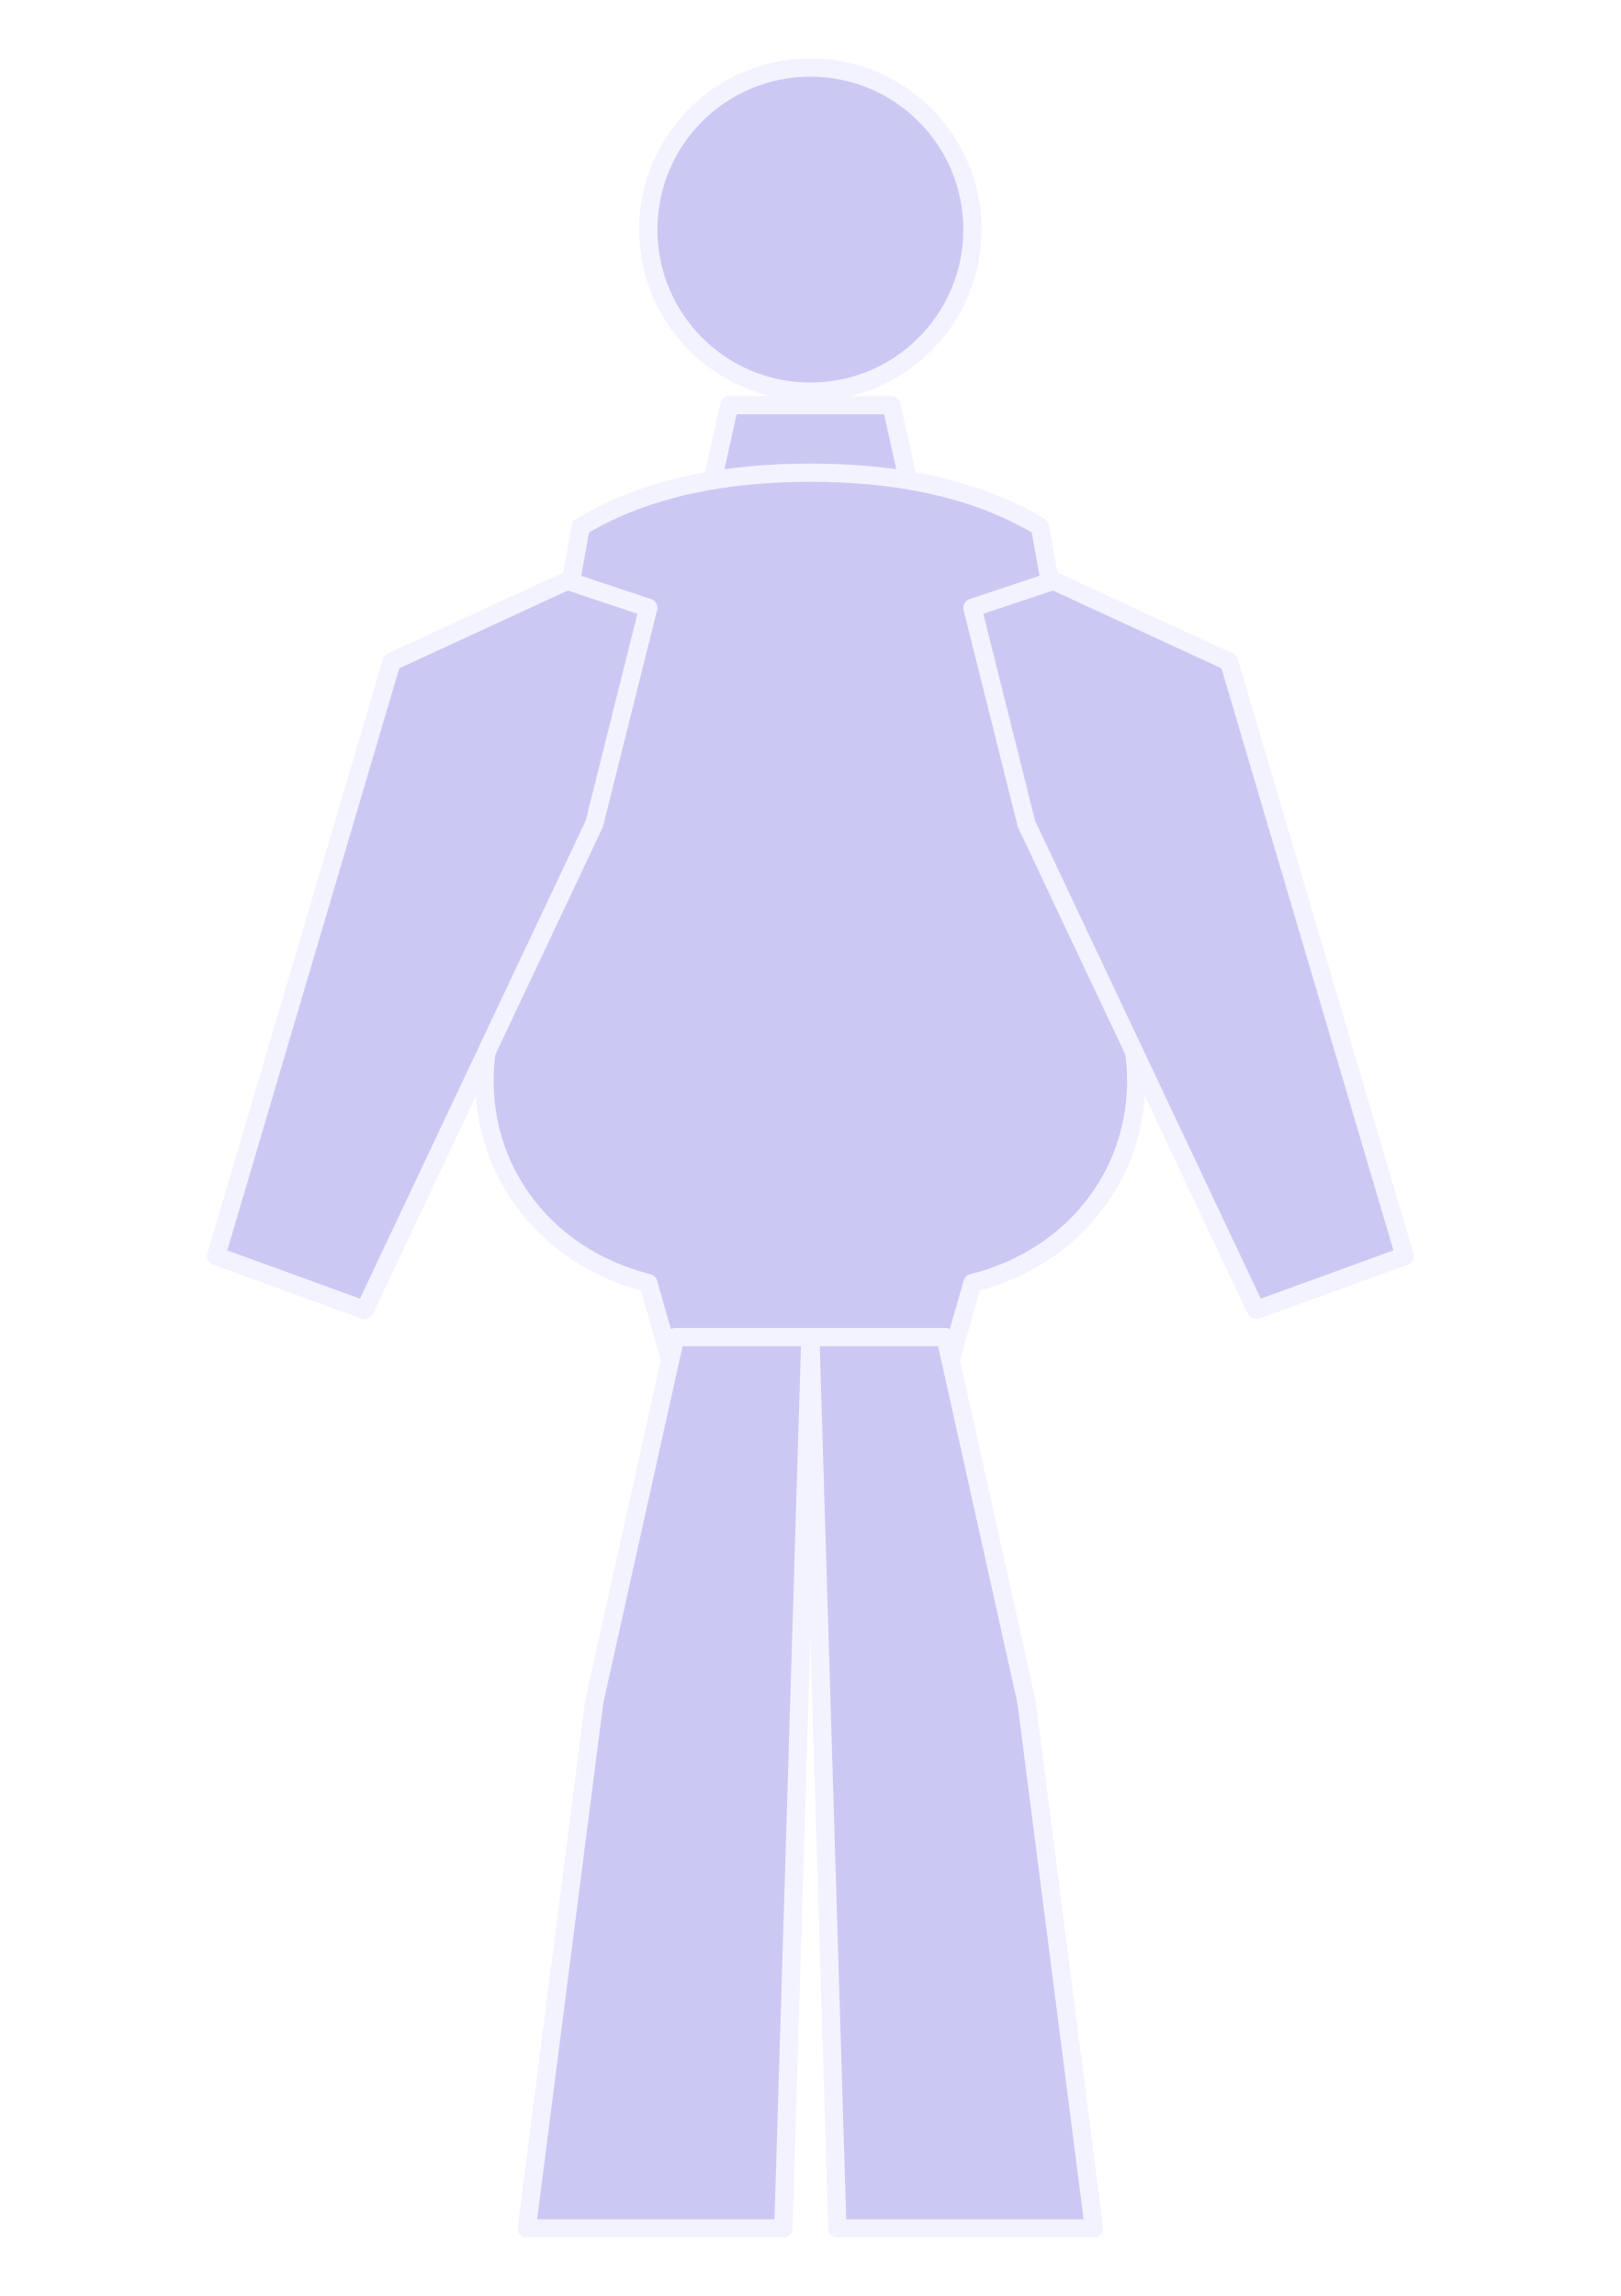
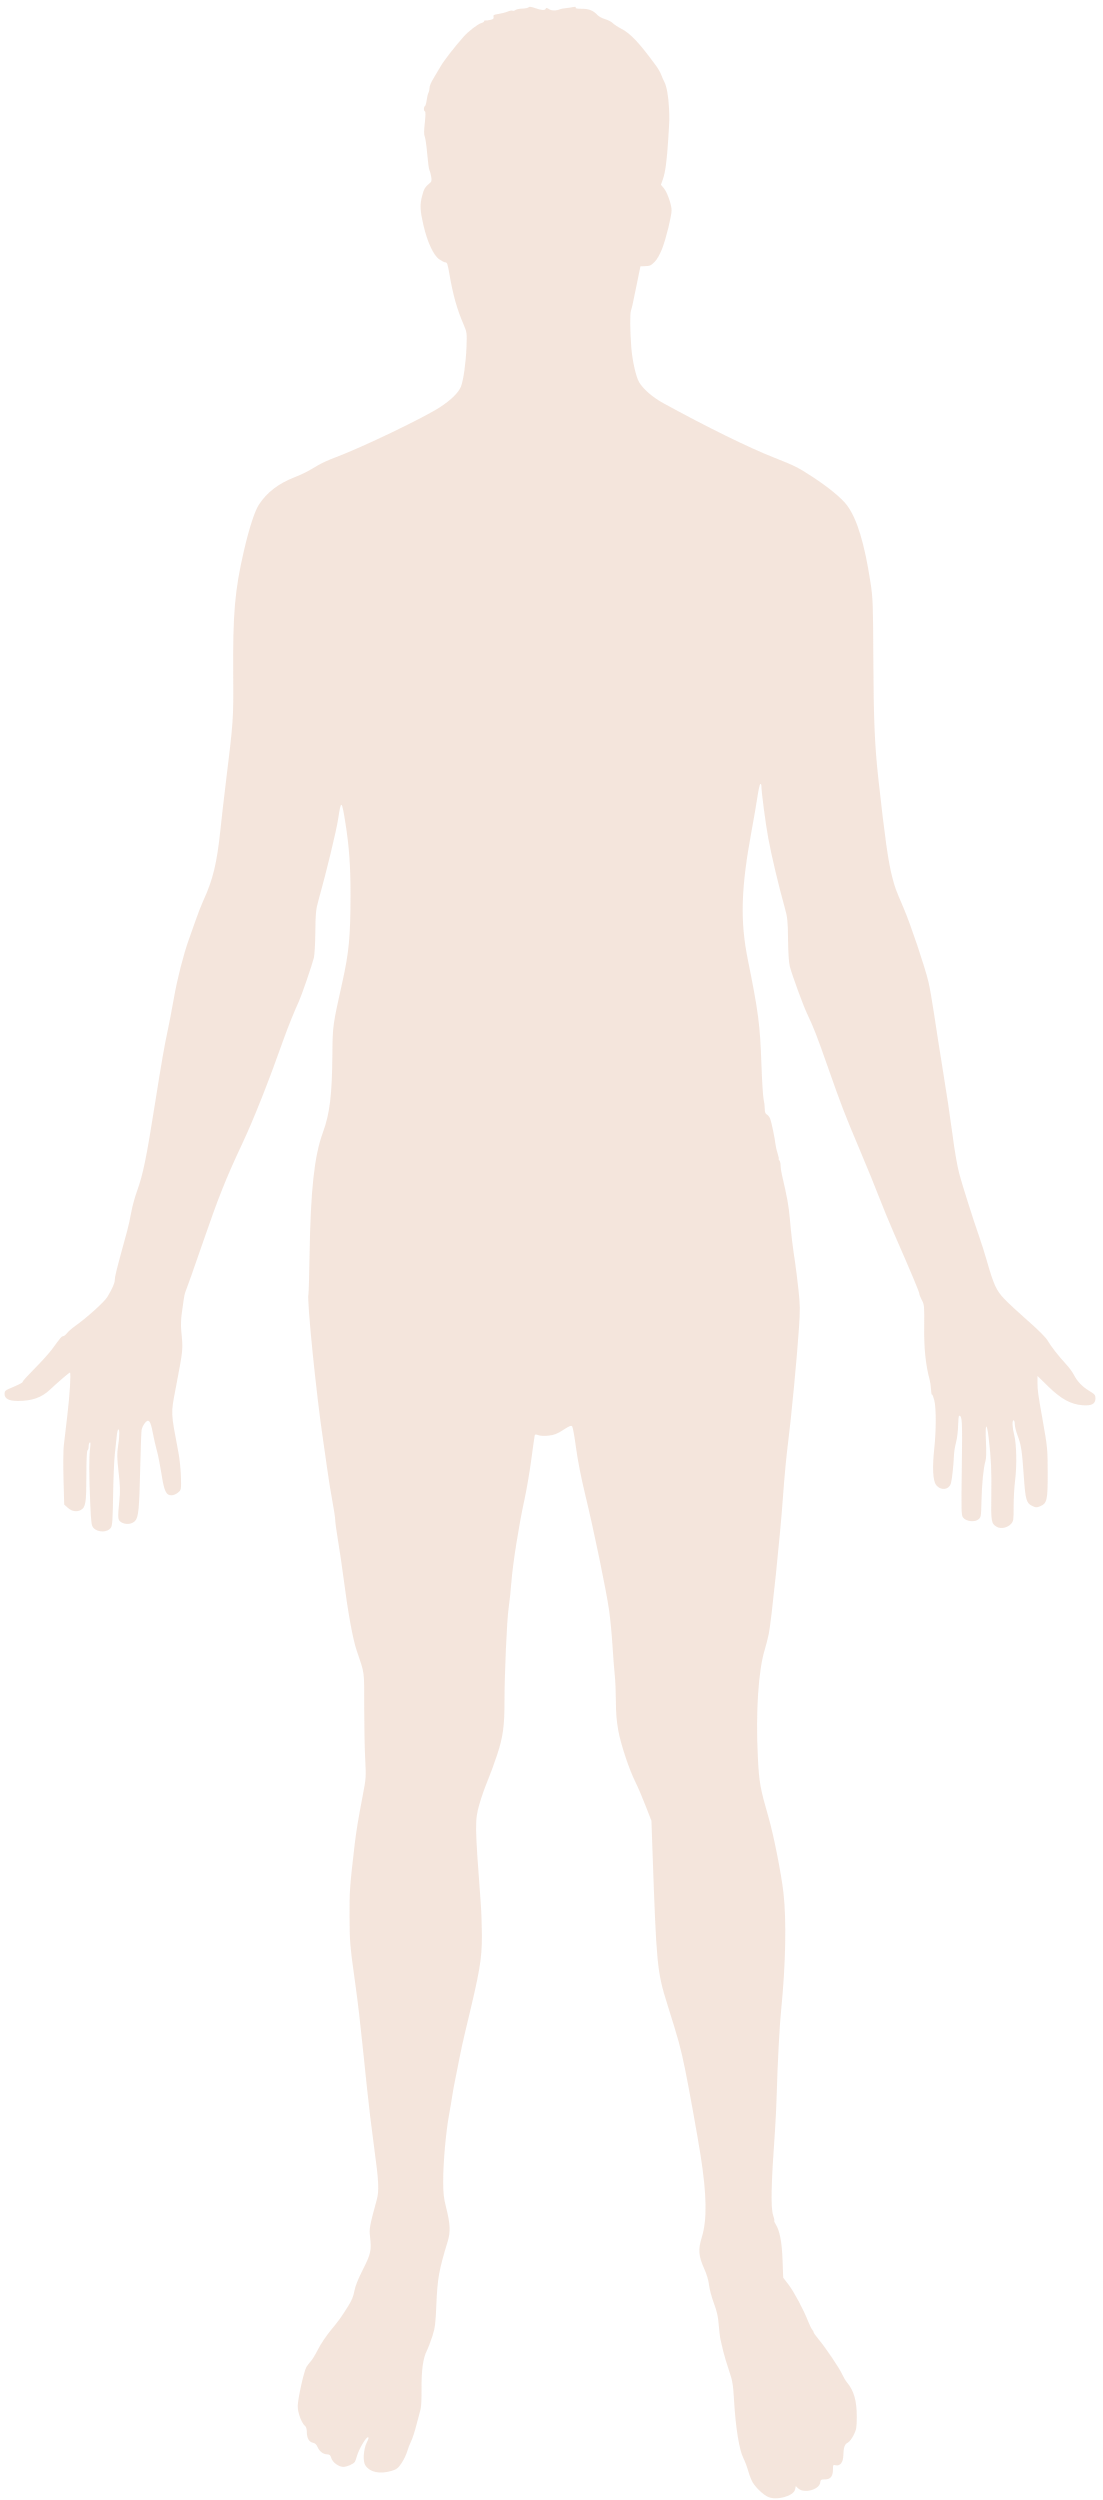
- <svg xmlns="http://www.w3.org/2000/svg" viewBox="0 0 120 170" role="img" aria-label="Front-facing human target silhouette">
-   <g fill="#cbc9f4" stroke="#f3f2ff" stroke-width="1.35" stroke-linejoin="round">
-     <circle cx="60" cy="17" r="12" />
-     <path d="M54 30h12l2 9H52l2-9Z" />
-     <path d="M43 39c5-3 11-4 17-4s12 1 17 4l7 39c1 8-4 15-12 17l-2 7H50l-2-7c-8-2-13-9-12-17l7-39Z" />
-     <path d="M42 43 29 49 16 93l11 4 17-36 4-16-6-2Z" />
-     <path d="m78 43 13 6 13 44-11 4-17-36-4-16 6-2Z" />
-     <path d="M50 99h10l-2 66H39l5-39 6-27Z" />
-     <path d="M60 99h10l6 27 5 39H62l-2-66Z" />
+ <svg xmlns="http://www.w3.org/2000/svg" width="970" height="2200" id="svg2" version="1.0">
+   <defs id="defs4" />
+   <g id="layer1" transform="translate(41.50003,630.9231)">
+     <path style="fill:#e3bba3;fill-opacity:0.375" d="M 634.5,1566.401 C 630.33,1564.531 624.149,1558.792 621.071,1553.934 C 619.852,1552.009 618.047,1547.509 617.06,1543.934 C 616.073,1540.359 614.039,1534.959 612.539,1531.934 C 609.029,1524.853 605.878,1505.385 604.527,1482.434 C 603.621,1467.04 603.19,1464.442 599.97,1454.934 C 598.013,1449.159 595.786,1441.734 595.019,1438.434 C 594.252,1435.134 593.187,1430.634 592.652,1428.434 C 592.117,1426.234 591.362,1420.159 590.974,1414.934 C 590.439,1407.713 589.418,1403.154 586.719,1395.934 C 584.766,1390.709 582.851,1383.509 582.463,1379.934 C 582.023,1375.88 580.424,1370.473 578.213,1365.567 C 573.195,1354.428 572.739,1348.571 576.063,1337.934 C 580.821,1322.705 580.481,1300.447 574.955,1265.434 C 572.165,1247.758 564.316,1204.185 561.354,1189.934 C 557.19,1169.9 555.943,1165.343 545.566,1132.275 C 536.737,1104.143 536.176,1098.248 532.638,996.434 L 531.77,971.434 L 526.526,957.942 C 523.641,950.521 519.692,941.296 517.75,937.442 C 512.216,926.459 504.859,904.368 502.579,891.885 C 501.123,883.915 500.495,876.298 500.482,866.469 C 500.472,858.749 500.034,848.384 499.507,843.434 C 498.981,838.484 498.063,826.559 497.467,816.934 C 496.872,807.309 495.523,793.359 494.47,785.934 C 492.031,768.727 481.042,715.522 473.507,684.434 C 469.932,669.683 466.808,653.757 465.402,643.11 C 464.143,633.583 462.638,625.158 462.057,624.389 C 461.188,623.239 459.791,623.773 454.202,627.388 C 448.724,630.931 446.2,631.912 441.202,632.44 C 437.529,632.828 433.864,632.659 432.214,632.025 C 430.105,631.216 429.34,631.257 429.064,632.195 C 428.863,632.876 427.506,642.434 426.047,653.434 C 424.589,664.434 421.857,680.409 419.978,688.934 C 415.264,710.318 409.725,745.282 408.533,761.182 C 407.987,768.47 406.878,778.934 406.07,784.434 C 404.544,794.811 402.461,842.032 402.453,866.434 C 402.446,888.003 401.148,897.505 396.1,912.934 C 393.67,920.359 389.792,930.934 387.481,936.434 C 385.17,941.934 381.979,951.051 380.39,956.694 C 376.302,971.207 376.34,974.094 381.523,1043.503 C 382.101,1051.241 382.572,1064.291 382.57,1072.503 C 382.566,1093.393 380.873,1103.253 368.499,1154.434 C 366.371,1163.234 363.884,1174.484 362.972,1179.434 C 362.06,1184.384 360.413,1192.709 359.313,1197.934 C 358.213,1203.159 356.936,1210.134 356.474,1213.434 C 356.013,1216.734 354.725,1224.384 353.613,1230.434 C 350.874,1245.33 348.5,1272.184 348.5,1288.262 C 348.5,1299.077 348.956,1303.276 351.008,1311.366 C 354.733,1326.05 355.075,1332.978 352.491,1341.434 C 344.815,1366.556 343.462,1374.08 342.511,1396.934 C 341.799,1414.022 341.364,1417.485 338.987,1424.934 C 337.496,1429.609 335.252,1435.459 334.001,1437.934 C 330.768,1444.329 329.303,1455.227 329.457,1471.738 C 329.53,1479.606 329.149,1487.481 328.61,1489.238 C 328.071,1490.996 326.449,1497.117 325.005,1502.84 C 323.562,1508.564 321.462,1515.047 320.34,1517.248 C 319.217,1519.448 317.639,1523.54 316.832,1526.341 C 316.025,1529.142 313.766,1533.795 311.813,1536.68 C 308.791,1541.143 307.505,1542.152 303.199,1543.43 C 292.66,1546.56 284.023,1544.714 279.922,1538.455 C 277.613,1534.931 278.393,1524.014 281.37,1518.184 C 283.081,1514.834 283.237,1513.934 282.106,1513.934 C 280.398,1513.934 274.156,1524.768 272.599,1530.434 C 271.995,1532.634 271.163,1534.933 270.75,1535.544 C 269.474,1537.433 263.747,1539.934 260.698,1539.934 C 256.562,1539.934 251.184,1536.011 250.043,1532.162 C 249.287,1529.61 248.548,1528.934 246.516,1528.934 C 243.008,1528.934 239.56,1526.323 237.937,1522.436 C 236.987,1520.165 235.735,1519.031 233.731,1518.63 C 230.359,1517.955 228.5,1514.537 228.5,1509.009 C 228.5,1506.656 227.859,1504.649 226.838,1503.806 C 223.86,1501.347 220.5,1492.226 220.5,1486.602 C 220.5,1480.254 226.01,1455.446 228.2,1451.934 C 229.057,1450.559 230.798,1448.309 232.068,1446.934 C 233.338,1445.559 236.188,1440.834 238.4,1436.434 C 240.613,1432.034 245.579,1424.609 249.436,1419.934 C 256.923,1410.86 258.877,1408.139 265.236,1397.934 C 268.004,1393.492 269.617,1389.479 270.33,1385.261 C 271.029,1381.124 273.512,1374.86 277.863,1366.261 C 284.914,1352.324 285.558,1349.294 284.097,1336.934 C 283.316,1330.325 283.69,1328.309 290.018,1304.966 C 292.258,1296.703 291.864,1289.1 287.557,1257.434 C 285.388,1241.484 282.663,1218.759 281.501,1206.934 C 280.34,1195.109 278.529,1177.784 277.477,1168.434 C 276.425,1159.084 275.077,1146.709 274.483,1140.934 C 273.889,1135.159 271.784,1118.959 269.806,1104.934 C 266.556,1081.883 266.2,1077.177 266.105,1055.934 C 266.003,1033.166 266.242,1029.781 270.585,992.434 C 271.934,980.831 273.831,969.292 277.656,949.434 C 280.663,933.819 280.717,933.036 279.869,916.934 C 279.391,907.859 279,887.159 279,870.934 C 279,838.655 279.537,842.653 272.357,821.434 C 268.824,810.989 264.654,787.783 260.45,755.172 C 259.335,746.516 257.314,732.847 255.961,724.798 C 254.607,716.748 253.5,708.634 253.5,706.767 C 253.5,704.9 252.399,697.536 251.053,690.403 C 249.708,683.27 247.681,670.684 246.549,662.434 C 245.417,654.184 243.812,642.934 242.984,637.434 C 236.868,596.847 228.381,512.532 229.933,507.767 C 230.172,507.033 230.614,491.584 230.916,473.434 C 231.872,415.97 235.077,386.436 242.589,365.853 C 248.751,348.967 250.71,332.807 251.003,296.434 C 251.199,272.135 251.335,271.152 259.642,233.934 C 265.594,207.264 266.891,193.608 266.957,156.934 C 267.002,131.351 265.767,113.988 262.406,92.934 C 259.201,72.861 258.645,72.578 256.08,89.71 C 254.551,99.924 245.656,136.73 238.868,160.934 C 236.47,169.483 236.184,172.285 236.011,188.934 C 235.905,199.109 235.315,209.459 234.699,211.934 C 233.107,218.331 223.71,245.668 221.465,250.434 C 218.203,257.358 211.82,273.1 208.693,281.934 C 194.803,321.168 181.765,354.088 171.266,376.434 C 157.419,405.905 150.854,422.359 137.551,460.934 C 129.041,485.611 122.873,503.07 121.476,506.434 C 121.02,507.534 120.412,510.459 120.125,512.934 C 119.839,515.409 119.083,520.809 118.446,524.934 C 117.759,529.384 117.572,535.484 117.986,539.934 C 119.638,557.664 119.906,554.909 112.983,591.434 C 108.792,613.544 108.689,611.305 115.542,647.434 C 116.585,652.934 117.565,662.533 117.719,668.765 C 118,680.088 117.998,680.099 115.194,682.515 C 113.634,683.86 111.114,684.934 109.517,684.934 C 104.603,684.934 103.016,681.578 100.589,666.056 C 99.389,658.382 97.534,649.05 96.467,645.318 C 95.4,641.586 93.802,634.592 92.917,629.776 C 90.971,619.185 89.31,617.18 85.962,621.379 C 84.696,622.966 83.417,625.653 83.119,627.349 C 82.821,629.046 82.297,643.034 81.955,658.434 C 81.085,697.509 80.421,704.467 77.256,707.632 C 74.287,710.601 68.77,710.996 64.977,708.51 C 62.115,706.635 61.994,705.002 63.554,689.434 C 64.353,681.458 64.214,676.432 62.866,664.607 C 61.47,652.354 61.38,648.449 62.345,642.107 C 63.723,633.052 63.841,626.934 62.637,626.934 C 62.162,626.934 61.51,629.746 61.187,633.184 C 60.865,636.621 60.113,643.709 59.518,648.934 C 58.922,654.159 58.257,670.276 58.038,684.751 C 57.714,706.257 57.361,711.497 56.105,713.414 C 53.257,717.761 44.617,717.883 40.754,713.632 C 38.974,711.672 38.664,709.318 37.898,691.934 C 36.822,667.512 36.777,651.124 37.767,643.614 C 38.278,639.738 38.194,638.005 37.517,638.423 C 36.958,638.769 36.5,640.348 36.5,641.934 C 36.5,643.519 36.05,645.094 35.5,645.434 C 34.882,645.815 34.5,654.455 34.5,668.025 C 34.5,691.373 33.808,695.628 29.65,697.853 C 26.009,699.802 21.73,699.111 18.266,696.016 L 15,693.098 L 14.384,670.766 C 14.045,658.483 14.167,645.059 14.655,640.934 C 15.143,636.809 16.498,625.334 17.667,615.434 C 19.931,596.265 21.113,576.934 20.021,576.934 C 19.337,576.934 9.28,585.567 2.166,592.262 C -4.986,598.992 -13.588,601.957 -25.799,601.9 C -34.015,601.862 -37.5,599.958 -37.5,595.507 C -37.5,593.447 -36.715,592.567 -33.75,591.303 C -23.669,587.008 -21.5,585.881 -21.5,584.937 C -21.5,584.375 -16.695,579.086 -10.821,573.184 C -4.948,567.282 1.835,559.748 4.252,556.443 C 12.013,545.829 12.777,544.934 14.077,544.934 C 14.78,544.934 16.304,543.727 17.463,542.253 C 18.623,540.778 21.529,538.191 23.921,536.503 C 34.739,528.867 50.443,514.707 53.101,510.192 C 57.706,502.367 59.499,498.188 59.519,495.232 C 59.536,492.687 60.988,486.724 66.531,466.434 C 67.583,462.584 69.357,456.085 70.474,451.991 C 71.591,447.898 73.188,440.615 74.022,435.807 C 74.856,430.999 77.071,422.831 78.945,417.656 C 84.385,402.626 87.228,388.796 95.023,339.434 C 100.408,305.335 103.298,288.706 105.974,276.434 C 107.293,270.384 109.789,257.334 111.519,247.434 C 114.472,230.539 120.112,208.441 124.663,195.934 C 125.764,192.909 128.381,185.484 130.479,179.434 C 132.577,173.384 135.64,165.509 137.286,161.934 C 145.89,143.251 149.319,129.126 152.458,99.434 C 153.621,88.434 155.679,70.434 157.031,59.434 C 163.867,3.803 164.003,1.875 163.732,-36.066 C 163.341,-91.073 165.048,-111.084 173.117,-146.066 C 177.763,-166.212 182.727,-181.446 186.473,-187.062 C 193.637,-197.797 203.396,-205.278 217.583,-210.905 C 225.293,-213.964 228.692,-215.694 238.5,-221.558 C 241.525,-223.367 248.422,-226.491 253.827,-228.502 C 277.052,-237.14 331.914,-263.503 346,-272.793 C 355.653,-279.159 361.85,-285.267 364.086,-290.618 C 366.255,-295.81 368.505,-311.802 369.015,-325.661 C 369.462,-337.812 369.375,-338.523 366.636,-344.922 C 360.588,-359.053 357.297,-370.683 354.05,-389.398 C 352.385,-398.993 351.995,-400.066 350.173,-400.066 C 349.508,-400.066 347.231,-401.244 345.112,-402.684 C 339.991,-406.164 334.59,-417.792 331.108,-432.835 C 328.12,-445.748 327.903,-450.678 329.976,-458.637 C 331.537,-464.629 332.574,-466.396 336.317,-469.435 C 338.317,-471.06 338.54,-471.88 337.951,-475.442 C 337.575,-477.71 336.872,-480.321 336.388,-481.244 C 335.903,-482.166 335.018,-488.691 334.42,-495.744 C 333.823,-502.796 332.855,-509.559 332.271,-510.773 C 331.518,-512.337 331.533,-515.831 332.324,-522.773 C 333.037,-529.035 333.09,-532.687 332.47,-532.9 C 331.226,-533.327 331.206,-536.767 332.442,-537.531 C 332.96,-537.851 333.658,-540.24 333.993,-542.84 C 334.328,-545.439 335.029,-548.348 335.551,-549.303 C 336.073,-550.258 336.5,-552.233 336.5,-553.692 C 336.5,-555.151 337.927,-558.645 339.671,-561.456 C 341.414,-564.267 344.29,-569.11 346.061,-572.219 C 349.012,-577.399 357.683,-588.617 366.411,-598.545 C 370.668,-603.388 379.181,-609.926 382.25,-610.709 C 383.487,-611.025 384.5,-611.704 384.5,-612.219 C 384.5,-612.733 385.062,-613.049 385.75,-612.922 C 386.437,-612.794 388.414,-613.024 390.142,-613.433 C 392.562,-614.007 393.171,-614.607 392.795,-616.046 C 392.384,-617.617 393.077,-618.03 397.137,-618.639 C 399.793,-619.038 403.457,-619.986 405.277,-620.747 C 407.098,-621.508 409.038,-621.852 409.588,-621.512 C 410.138,-621.172 411.217,-621.416 411.986,-622.054 C 412.754,-622.693 415.547,-623.282 418.192,-623.365 C 420.836,-623.448 423.321,-623.976 423.712,-624.539 C 424.182,-625.213 426.105,-624.966 429.347,-623.815 C 435.133,-621.759 438.175,-621.591 438.743,-623.295 C 439.047,-624.209 439.79,-624.106 441.635,-622.897 C 443.981,-621.36 447.81,-621.338 451.5,-622.839 C 452.325,-623.175 454.35,-623.56 456,-623.694 C 457.65,-623.829 460.526,-624.254 462.392,-624.637 C 464.722,-625.117 465.575,-624.996 465.115,-624.253 C 464.663,-623.522 466.368,-623.18 470.367,-623.199 C 476.714,-623.229 480.557,-621.717 484.222,-617.748 C 485.445,-616.425 488.478,-614.772 490.964,-614.077 C 493.449,-613.381 496.499,-611.803 497.741,-610.571 C 498.983,-609.339 502.25,-607.179 505,-605.771 C 513.302,-601.521 520.975,-593.38 535.828,-573.066 C 537.637,-570.591 539.694,-566.991 540.398,-565.066 C 541.102,-563.141 542.335,-560.333 543.14,-558.826 C 545.148,-555.062 546.73,-546.207 547.206,-536.066 C 547.685,-525.865 547.716,-527.174 546.561,-508.566 C 545.385,-489.636 543.995,-479.228 541.824,-473.116 L 540.117,-468.31 L 542.782,-465.143 C 545.653,-461.732 549.5,-450.712 549.5,-445.902 C 549.5,-440.811 544.624,-420.935 541.24,-412.235 C 539.207,-407.008 536.727,-402.631 534.583,-400.485 C 531.157,-397.057 530.523,-396.802 525.038,-396.649 L 522.077,-396.566 L 519.229,-382.566 C 515.038,-361.963 514.792,-360.842 513.744,-357.566 C 512.799,-354.614 512.907,-341.07 513.997,-325.783 C 514.835,-314.043 518.064,-299.486 520.908,-294.633 C 524.479,-288.54 532.81,-281.286 542.061,-276.214 C 580.8,-254.975 617.54,-236.927 640,-228.101 C 657.826,-221.096 660.926,-219.541 673.5,-211.298 C 687.965,-201.816 699.346,-192.406 703.97,-186.107 C 712.808,-174.068 719.239,-152.831 724.574,-118.066 C 726.638,-104.614 726.816,-99.665 727.041,-49.566 C 727.273,2.098 728.25,25.168 731.433,54.18 C 737.106,105.872 740.153,127.491 743.661,140.934 C 746.129,150.392 746.557,151.558 753.58,167.934 C 759.772,182.37 772.094,218.935 775.484,232.934 C 776.616,237.609 778.904,250.659 780.568,261.934 C 782.232,273.209 785.355,293.234 787.508,306.434 C 791.432,330.492 794.594,351.48 796.548,366.434 C 798.584,382.017 800.692,394.291 802.624,401.815 C 804.848,410.473 814.976,442.468 820.23,457.434 C 822.16,462.934 825.218,472.609 827.025,478.934 C 832.898,499.493 835.182,504.52 841.919,511.724 C 845.264,515.3 854.683,524.067 862.852,531.207 C 872.01,539.212 878.718,545.916 880.352,548.695 C 883.525,554.095 890.123,562.561 896.57,569.507 C 899.16,572.297 902.232,576.447 903.396,578.729 C 906.462,584.74 910.725,589.22 916.992,593.018 C 921.863,595.97 922.5,596.734 922.5,599.622 C 922.5,604.591 919.145,606.339 910.881,605.676 C 900.717,604.86 892.049,600.057 880.75,588.982 L 871.5,579.915 L 871.5,586.059 C 871.5,592.53 871.926,595.597 876.067,618.934 C 880.278,642.665 880.459,644.582 880.48,665.716 C 880.503,689.166 879.849,692.054 873.959,694.515 C 870.657,695.895 870.029,695.87 866.673,694.229 C 861.757,691.826 860.873,688.746 859.523,669.294 C 857.849,645.182 857.208,640.952 853.883,632.064 C 852.572,628.562 851.5,624.174 851.5,622.314 C 851.5,620.455 851.05,618.934 850.5,618.934 C 849.012,618.934 849.289,625.332 851.077,632.23 C 853.079,639.955 853.405,659.289 851.75,672.144 C 851.062,677.485 850.5,687.657 850.5,694.748 C 850.5,706.959 850.373,707.778 848.109,710.222 C 844.983,713.595 839.09,714.745 835.598,712.664 C 830.789,709.796 830.505,708.108 830.844,684.434 C 831.152,662.927 830.676,652.61 828.541,634.477 C 826.805,619.734 825.357,621.545 826.119,637.506 C 826.566,646.871 826.418,652.676 825.673,654.981 C 823.977,660.231 822.533,674.874 822.188,690.321 C 821.891,703.638 821.778,704.29 819.451,706.175 C 816.229,708.783 808.856,707.976 806.164,704.72 C 804.425,702.617 804.358,700.236 804.895,660.047 C 805.448,618.769 805.247,614.934 802.529,614.934 C 802.129,614.934 801.729,618.824 801.641,623.579 C 801.552,628.334 800.741,634.972 799.838,638.329 C 798.936,641.687 798.109,646.684 798.002,649.434 C 797.674,657.811 796.359,670.225 795.39,674.09 C 793.841,680.269 786.267,681.181 782.162,675.683 C 779.432,672.027 778.865,660.214 780.638,643.934 C 782.382,627.917 782.385,607.981 780.645,601.186 C 779.906,598.3 779.009,596.119 778.651,596.34 C 778.293,596.561 777.905,594.536 777.789,591.84 C 777.673,589.145 777.12,585.236 776.56,583.155 C 773.052,570.129 771.571,555.745 771.783,536.778 C 771.989,518.411 771.886,517.221 769.75,513.223 C 768.512,510.908 767.5,508.335 767.5,507.506 C 767.5,506.038 760.418,489.172 745.16,454.302 C 741.037,444.88 735.197,430.705 732.183,422.802 C 729.169,414.899 721.667,396.509 715.512,381.934 C 701.541,348.85 698.902,342.01 686.961,307.934 C 677.379,280.59 674.564,273.359 668.663,260.934 C 665.217,253.677 655.531,227.155 653.507,219.434 C 652.703,216.367 652.113,207.279 651.982,195.934 C 651.789,179.366 651.49,176.441 649.116,167.934 C 643.55,147.991 637.361,121.896 634.539,106.472 C 632.109,93.196 628.5,65.604 628.5,60.305 C 628.5,59.551 628.104,58.934 627.619,58.934 C 627.135,58.934 625.982,63.996 625.059,70.184 C 624.135,76.371 621.876,89.534 620.039,99.434 C 610.523,150.711 609.677,179.352 616.656,213.934 C 625.917,259.817 627.31,270.541 628.541,305.434 C 629.065,320.284 629.934,334.234 630.473,336.434 C 631.012,338.634 631.463,342.33 631.476,344.648 C 631.493,347.72 632.005,349.134 633.363,349.86 C 634.387,350.408 635.707,352.112 636.296,353.645 C 637.424,356.581 640.465,371.329 640.996,376.434 C 641.168,378.084 641.982,381.571 642.806,384.184 C 643.63,386.796 644.068,388.934 643.78,388.934 C 643.491,388.934 643.748,389.528 644.351,390.254 C 644.954,390.981 645.418,392.893 645.383,394.504 C 645.347,396.115 645.844,399.684 646.488,402.434 C 651.145,422.338 652.529,429.947 653.491,440.934 C 654.742,455.224 656.112,466.723 658.016,478.934 C 658.746,483.609 660.124,494.618 661.079,503.399 C 662.603,517.417 662.668,521.566 661.61,537.399 C 659.841,563.867 654.829,616.553 651.95,638.934 C 650.571,649.659 648.57,671.034 647.503,686.434 C 645.229,719.265 637.239,796.275 634.994,806.998 C 634.137,811.087 632.598,817.134 631.572,820.434 C 625.851,838.844 623.44,876.034 625.414,915.434 C 626.53,937.69 627.431,942.762 634.836,968.434 C 639.365,984.133 646.035,1017.918 647.966,1034.934 C 650.661,1058.684 649.903,1097.802 645.991,1136.934 C 644.474,1152.101 642.832,1183.21 641.979,1212.934 C 641.703,1222.559 641.022,1236.734 640.467,1244.434 C 637.068,1291.544 636.638,1312.24 638.924,1318.717 C 639.707,1320.937 640.121,1322.979 639.844,1323.256 C 639.567,1323.533 640.112,1324.939 641.056,1326.379 C 644.604,1331.794 646.558,1341.921 647.145,1357.934 L 647.713,1373.434 L 652.321,1379.434 C 657.16,1385.733 665.482,1401.264 669.469,1411.434 C 670.762,1414.734 672.424,1418.144 673.16,1419.012 C 673.897,1419.881 674.5,1421.009 674.5,1421.519 C 674.5,1422.03 676.561,1424.92 679.081,1427.941 C 685.325,1435.429 697.319,1453.271 699.649,1458.537 C 700.697,1460.906 702.604,1464.102 703.886,1465.639 C 709.994,1472.958 712.483,1481.756 712.456,1495.934 C 712.438,1505.319 712.147,1507.017 709.718,1511.934 C 708.161,1515.084 705.932,1517.951 704.5,1518.645 C 701.763,1519.971 700.801,1522.829 700.618,1530.184 C 700.474,1535.986 697.683,1539.447 693.913,1538.501 C 691.643,1537.931 691.5,1538.149 691.5,1542.192 C 691.5,1548.25 689.354,1550.934 684.51,1550.934 C 681.036,1550.934 680.6,1551.216 680.316,1553.651 C 679.577,1560.002 666.034,1563.662 660.949,1558.886 L 658.769,1556.838 L 658.182,1559.774 C 657.027,1565.55 641.986,1569.759 634.5,1566.401 z " id="path2180" />
  </g>
</svg>
